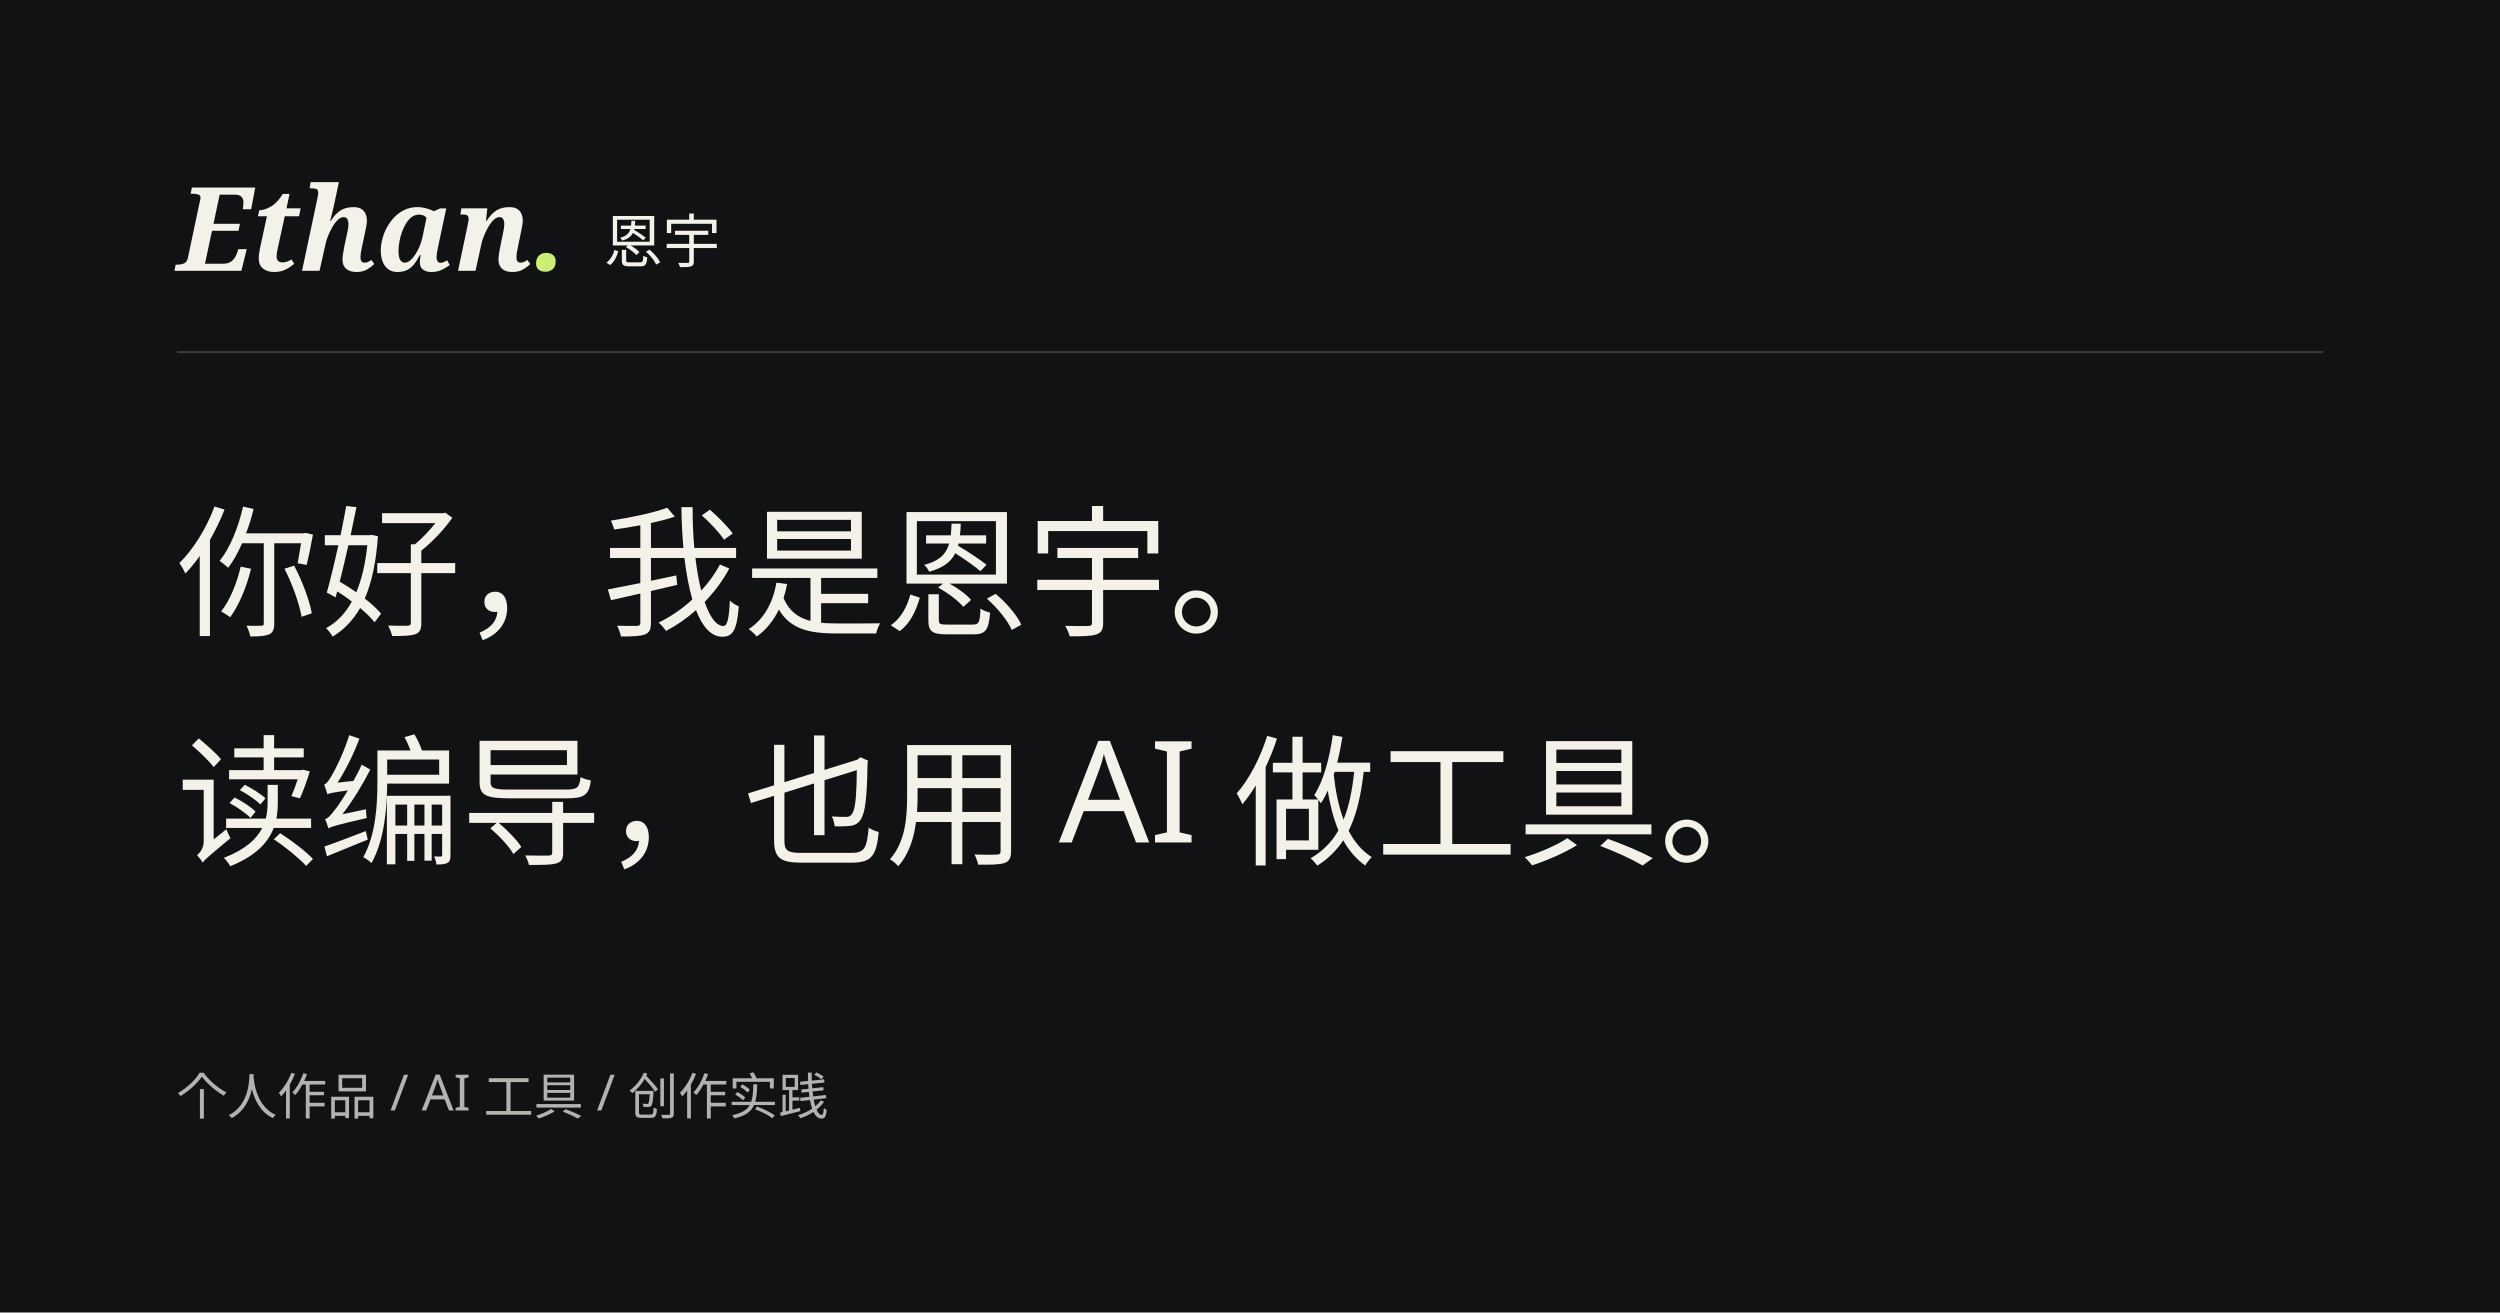
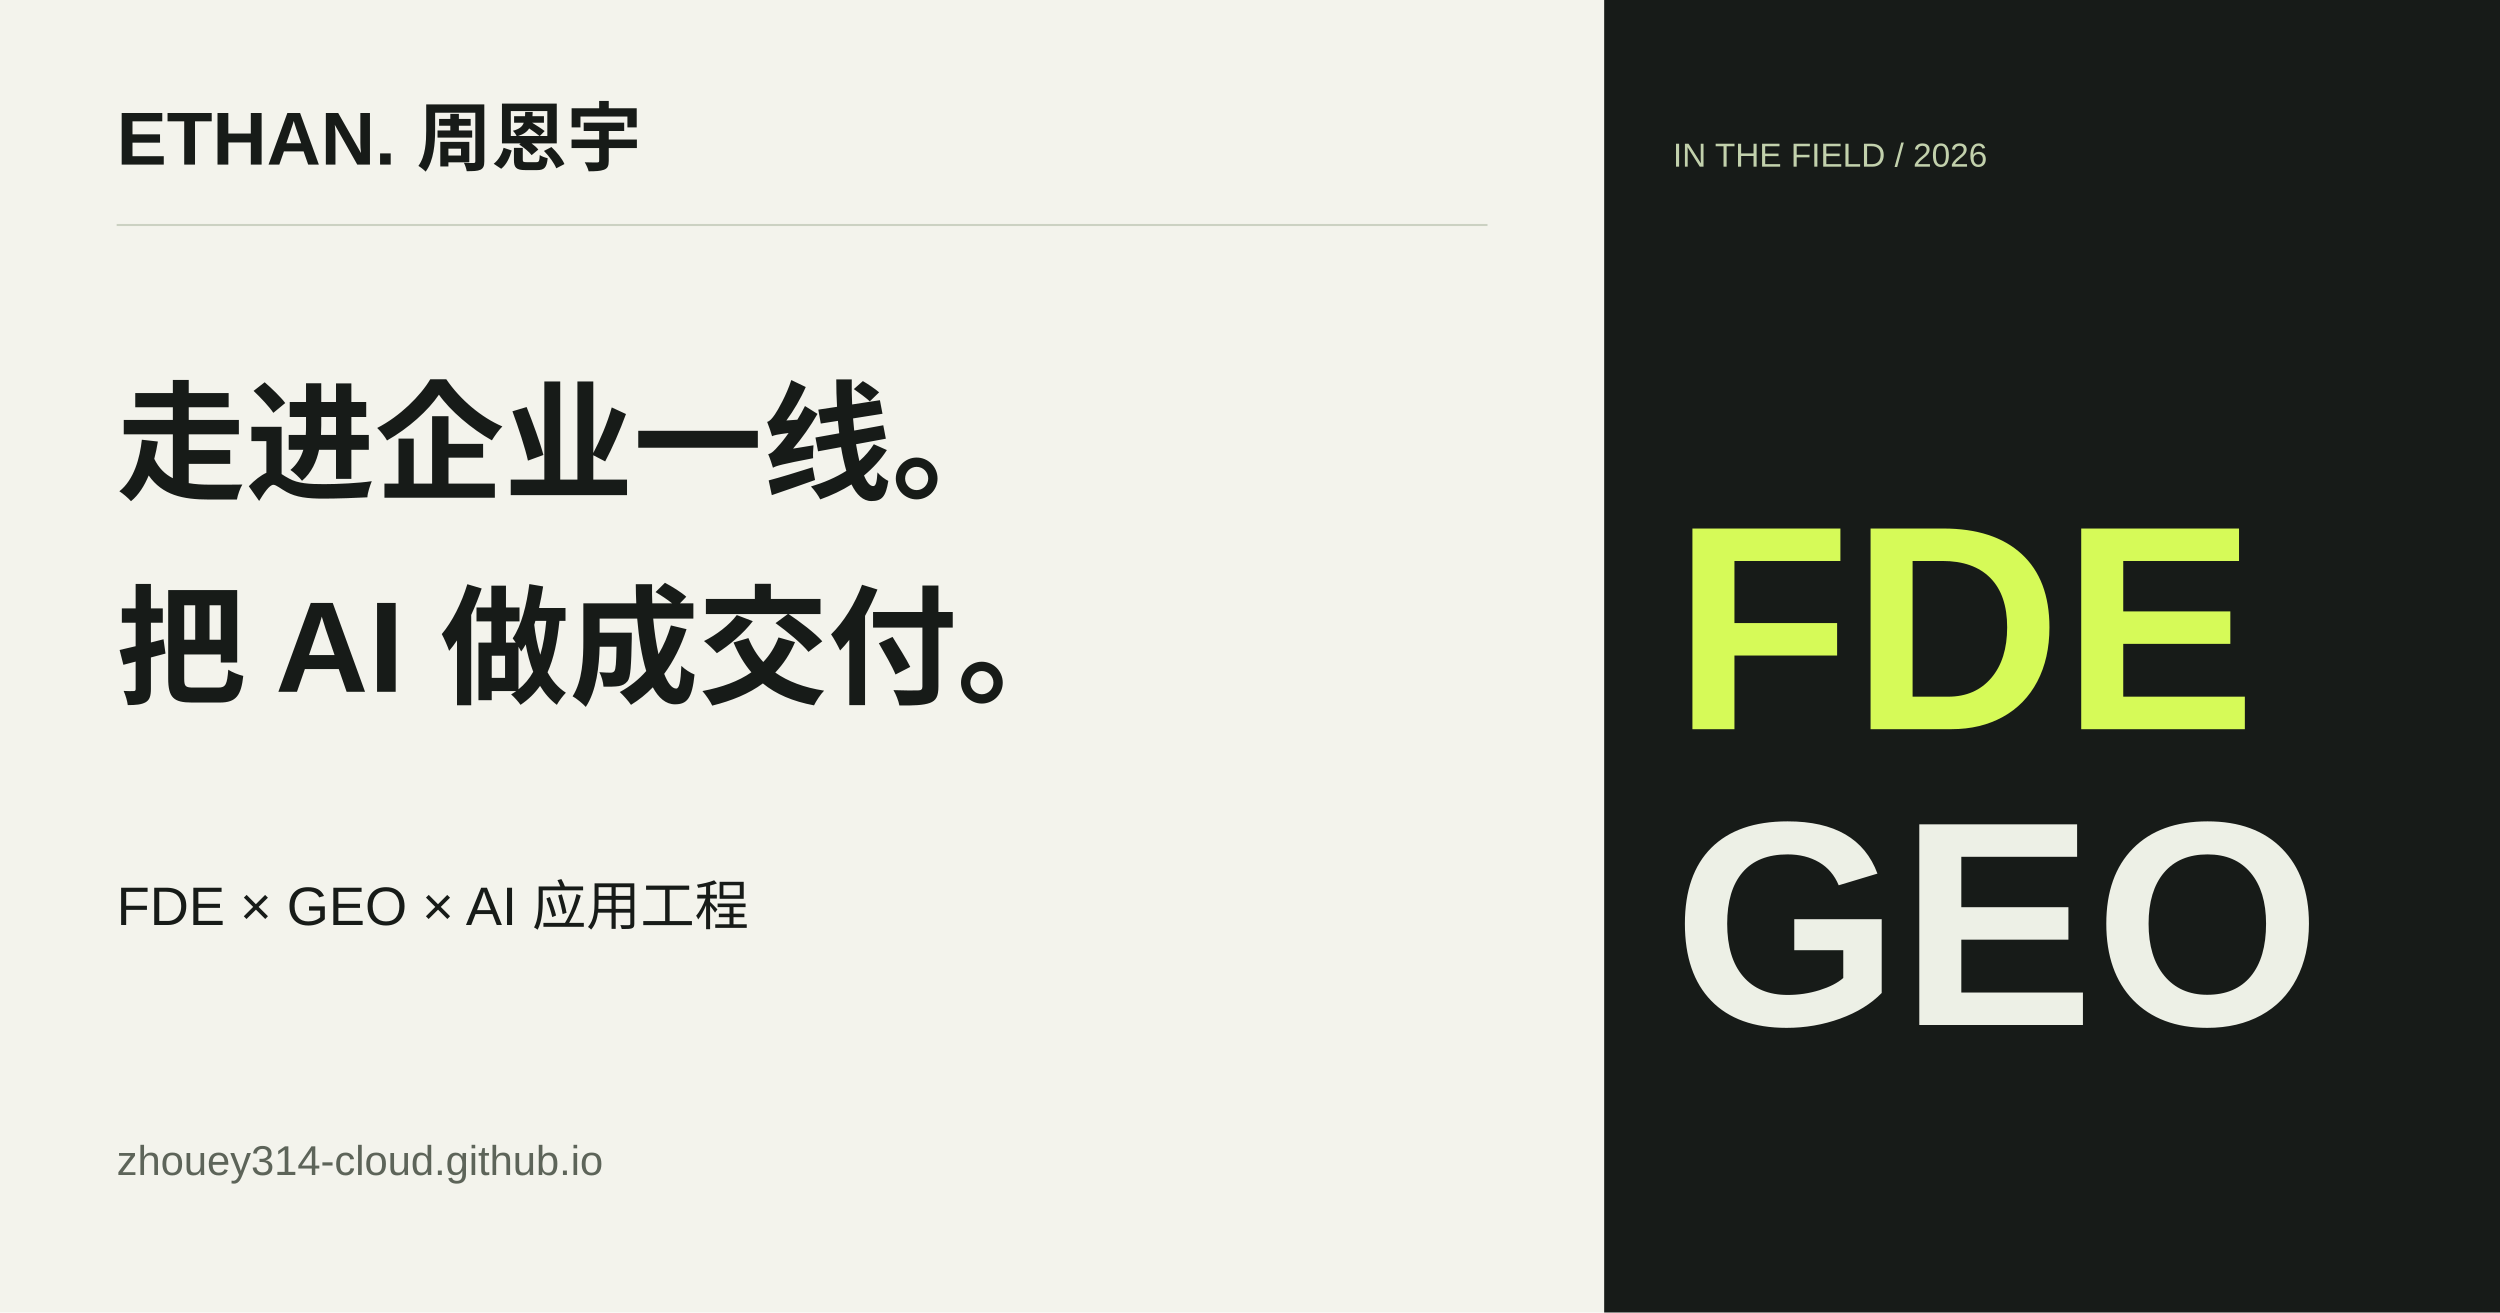
<svg xmlns="http://www.w3.org/2000/svg" width="1200" height="630" viewBox="0 0 1200 630">
-   <rect width="1200" height="630" fill="#111214" />
-   <g fill="#f4f1e8">
-     <text x="85" y="130" font-family="Georgia,serif" font-size="56" font-style="italic" font-weight="600">Ethan<tspan fill="#c9ef73">.</tspan>
-     </text>
-     <text x="290" y="126" font-family="sans-serif" font-size="28">恩宇</text>
-     <path d="M85 169H1115" stroke="#363b3a" />
-     <g font-family="PingFang SC,Microsoft YaHei,sans-serif" font-size="68">
-       <text x="85" y="300">你好，我是恩宇。</text>
-       <text x="85" y="410">读编导，也用 AI 做工具。</text>
-     </g>
-     <text x="85" y="535" font-family="sans-serif" font-size="24" fill="#afb4af">个人作品 / AI 工具 / 创作实践</text>
+   <rect width="1200" height="630" fill="#f3f3ec" />
+   <rect x="770" width="430" height="630" fill="#171b18" />
+   <g font-family="Arial,PingFang SC,Microsoft YaHei,sans-serif" fill="#171b18">
+     <text x="56" y="79" font-size="36" font-weight="800">ETHAN. 周恩宇</text>
+     <path d="M56 108H714" stroke="#cbd1c2" />
+     <text x="56" y="235" font-size="62" font-weight="700">走进企业一线。</text>
+     <text x="56" y="333" font-size="62" font-weight="700">把 AI 做成交付。</text>
+     <text x="56" y="444" font-size="26">FDE × GEO × AI 应用工程</text>
+     <text x="56" y="564" font-size="20" fill="#5d6459">zhouey314-cloud.github.io</text>
+     <text x="803" y="80" font-size="16" fill="#c2d1ac">IN THE FIELD / 2026</text>
+     <text x="803" y="350" font-size="140" font-weight="800" fill="#d6fa58">FDE</text>
+     <text x="803" y="492" font-size="140" font-weight="800" fill="#edf0e6">GEO</text>
  </g>
</svg>
